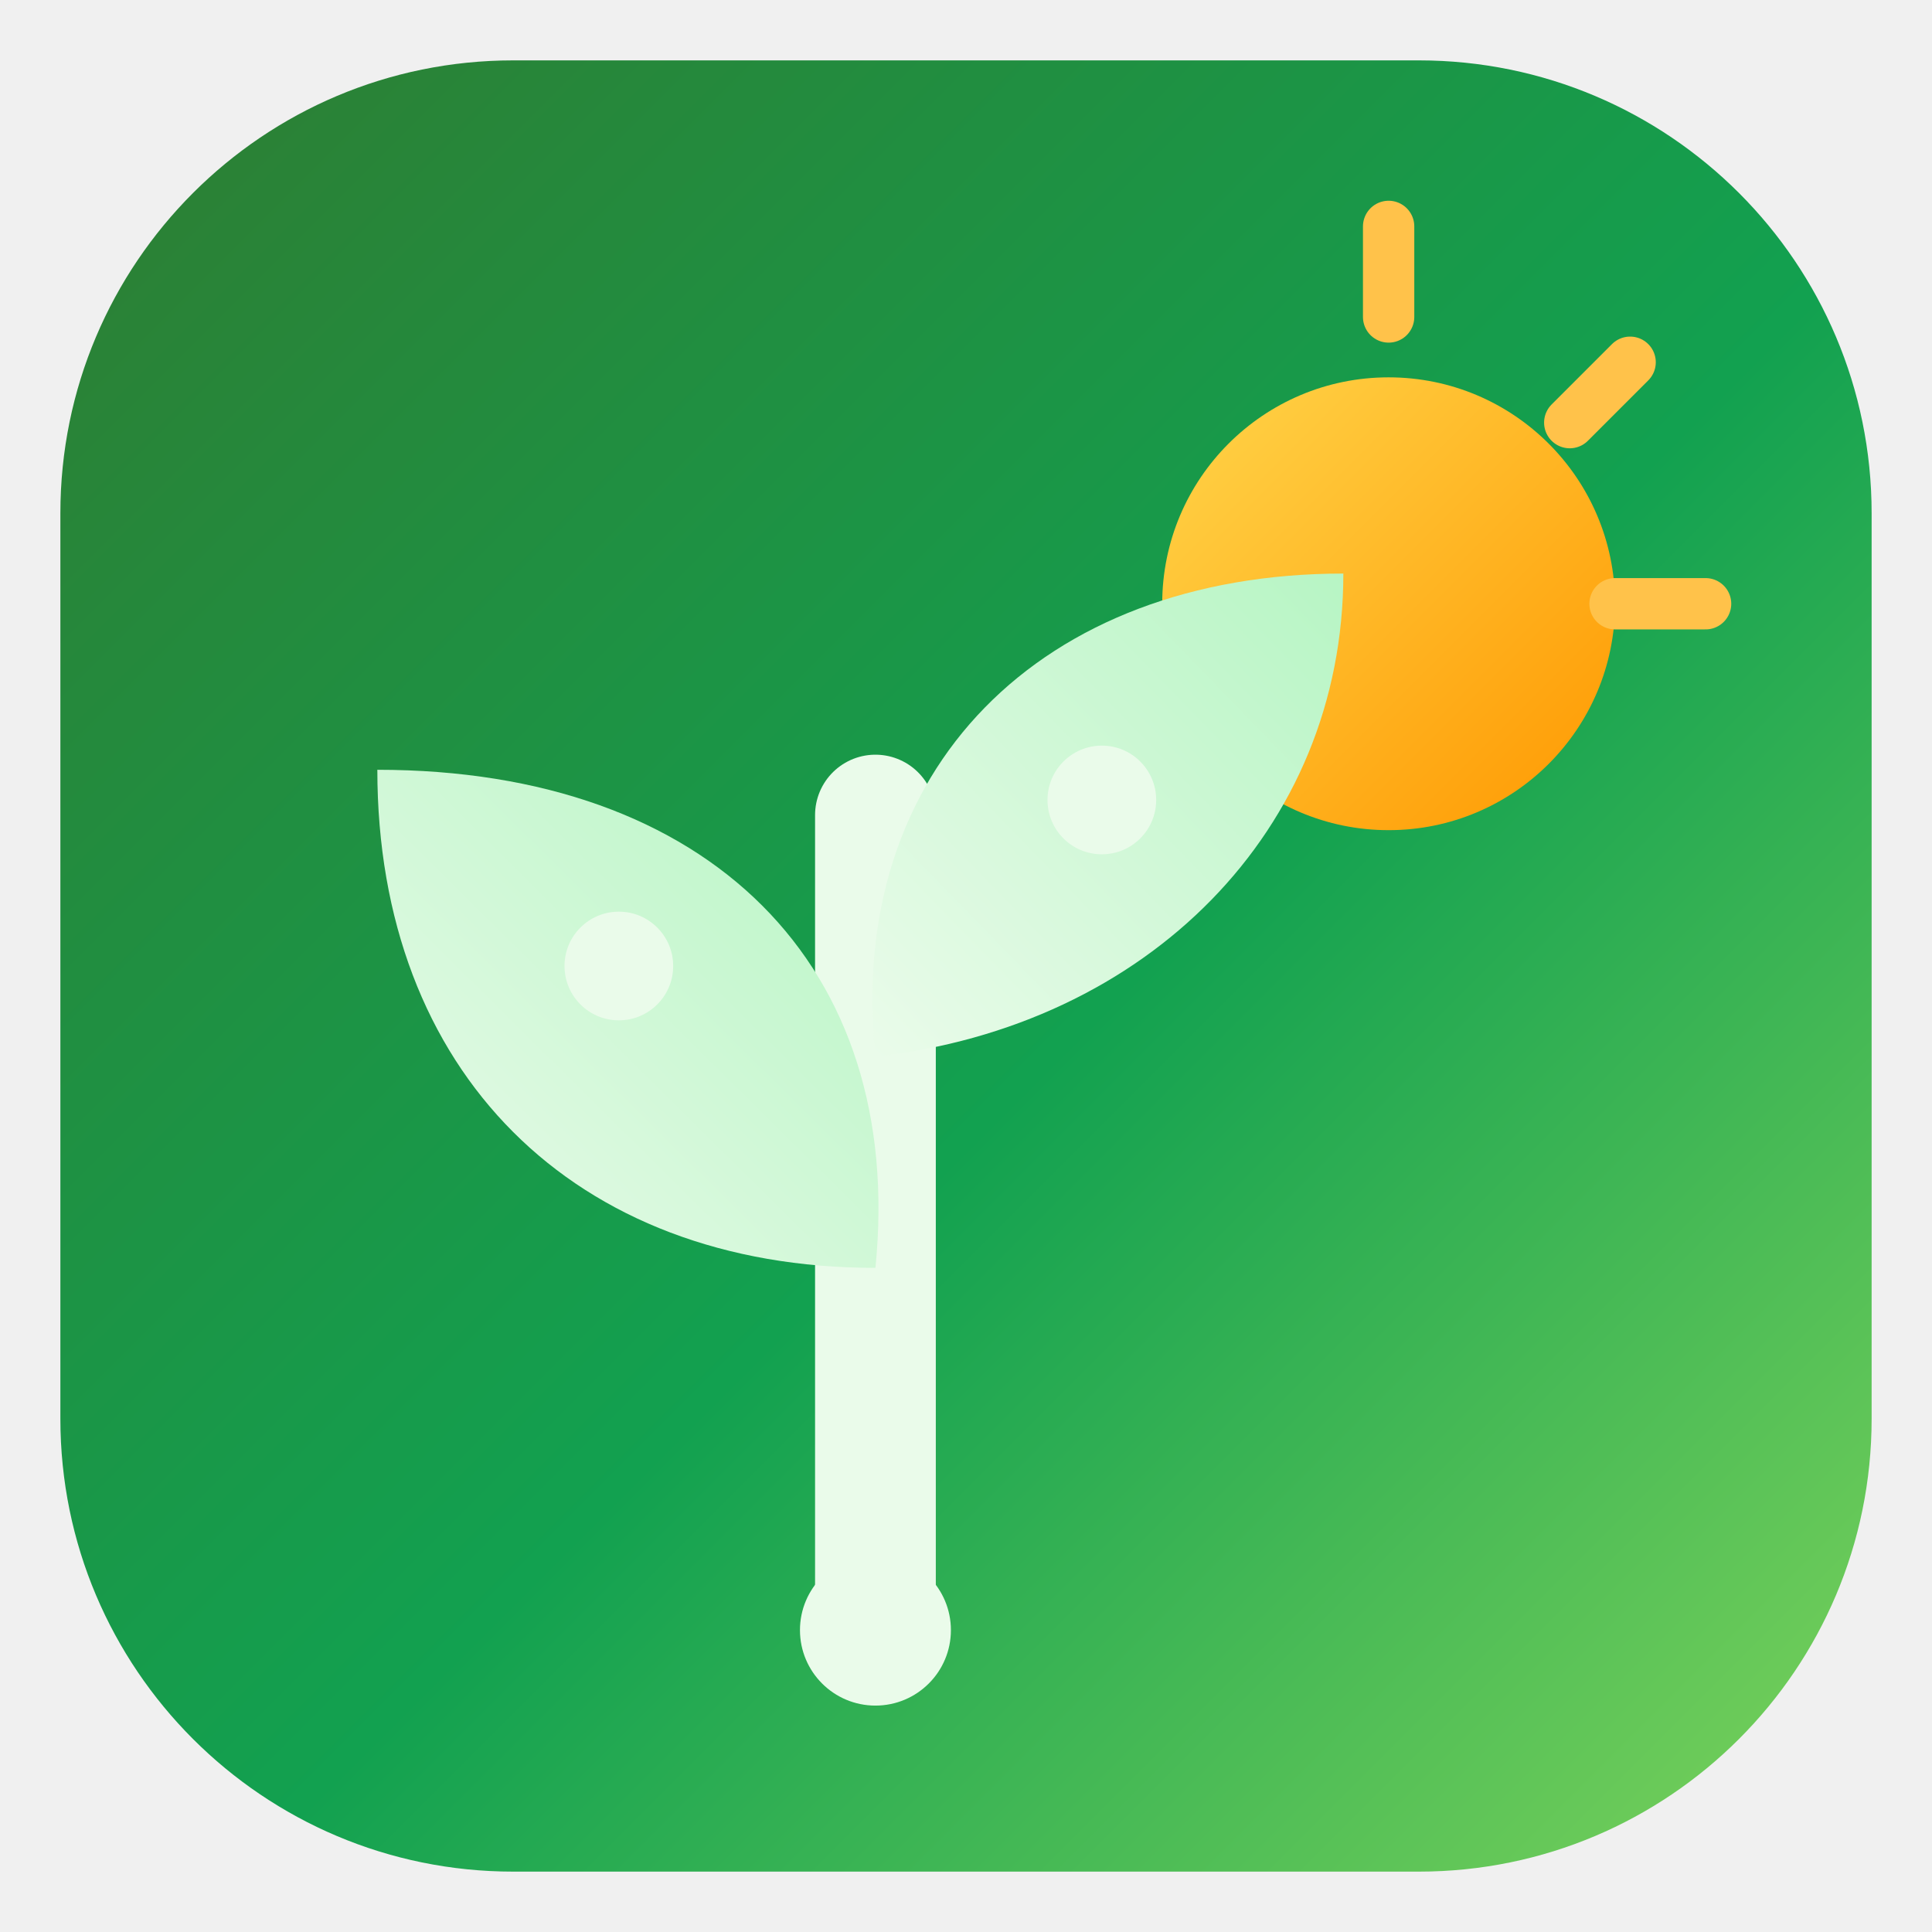
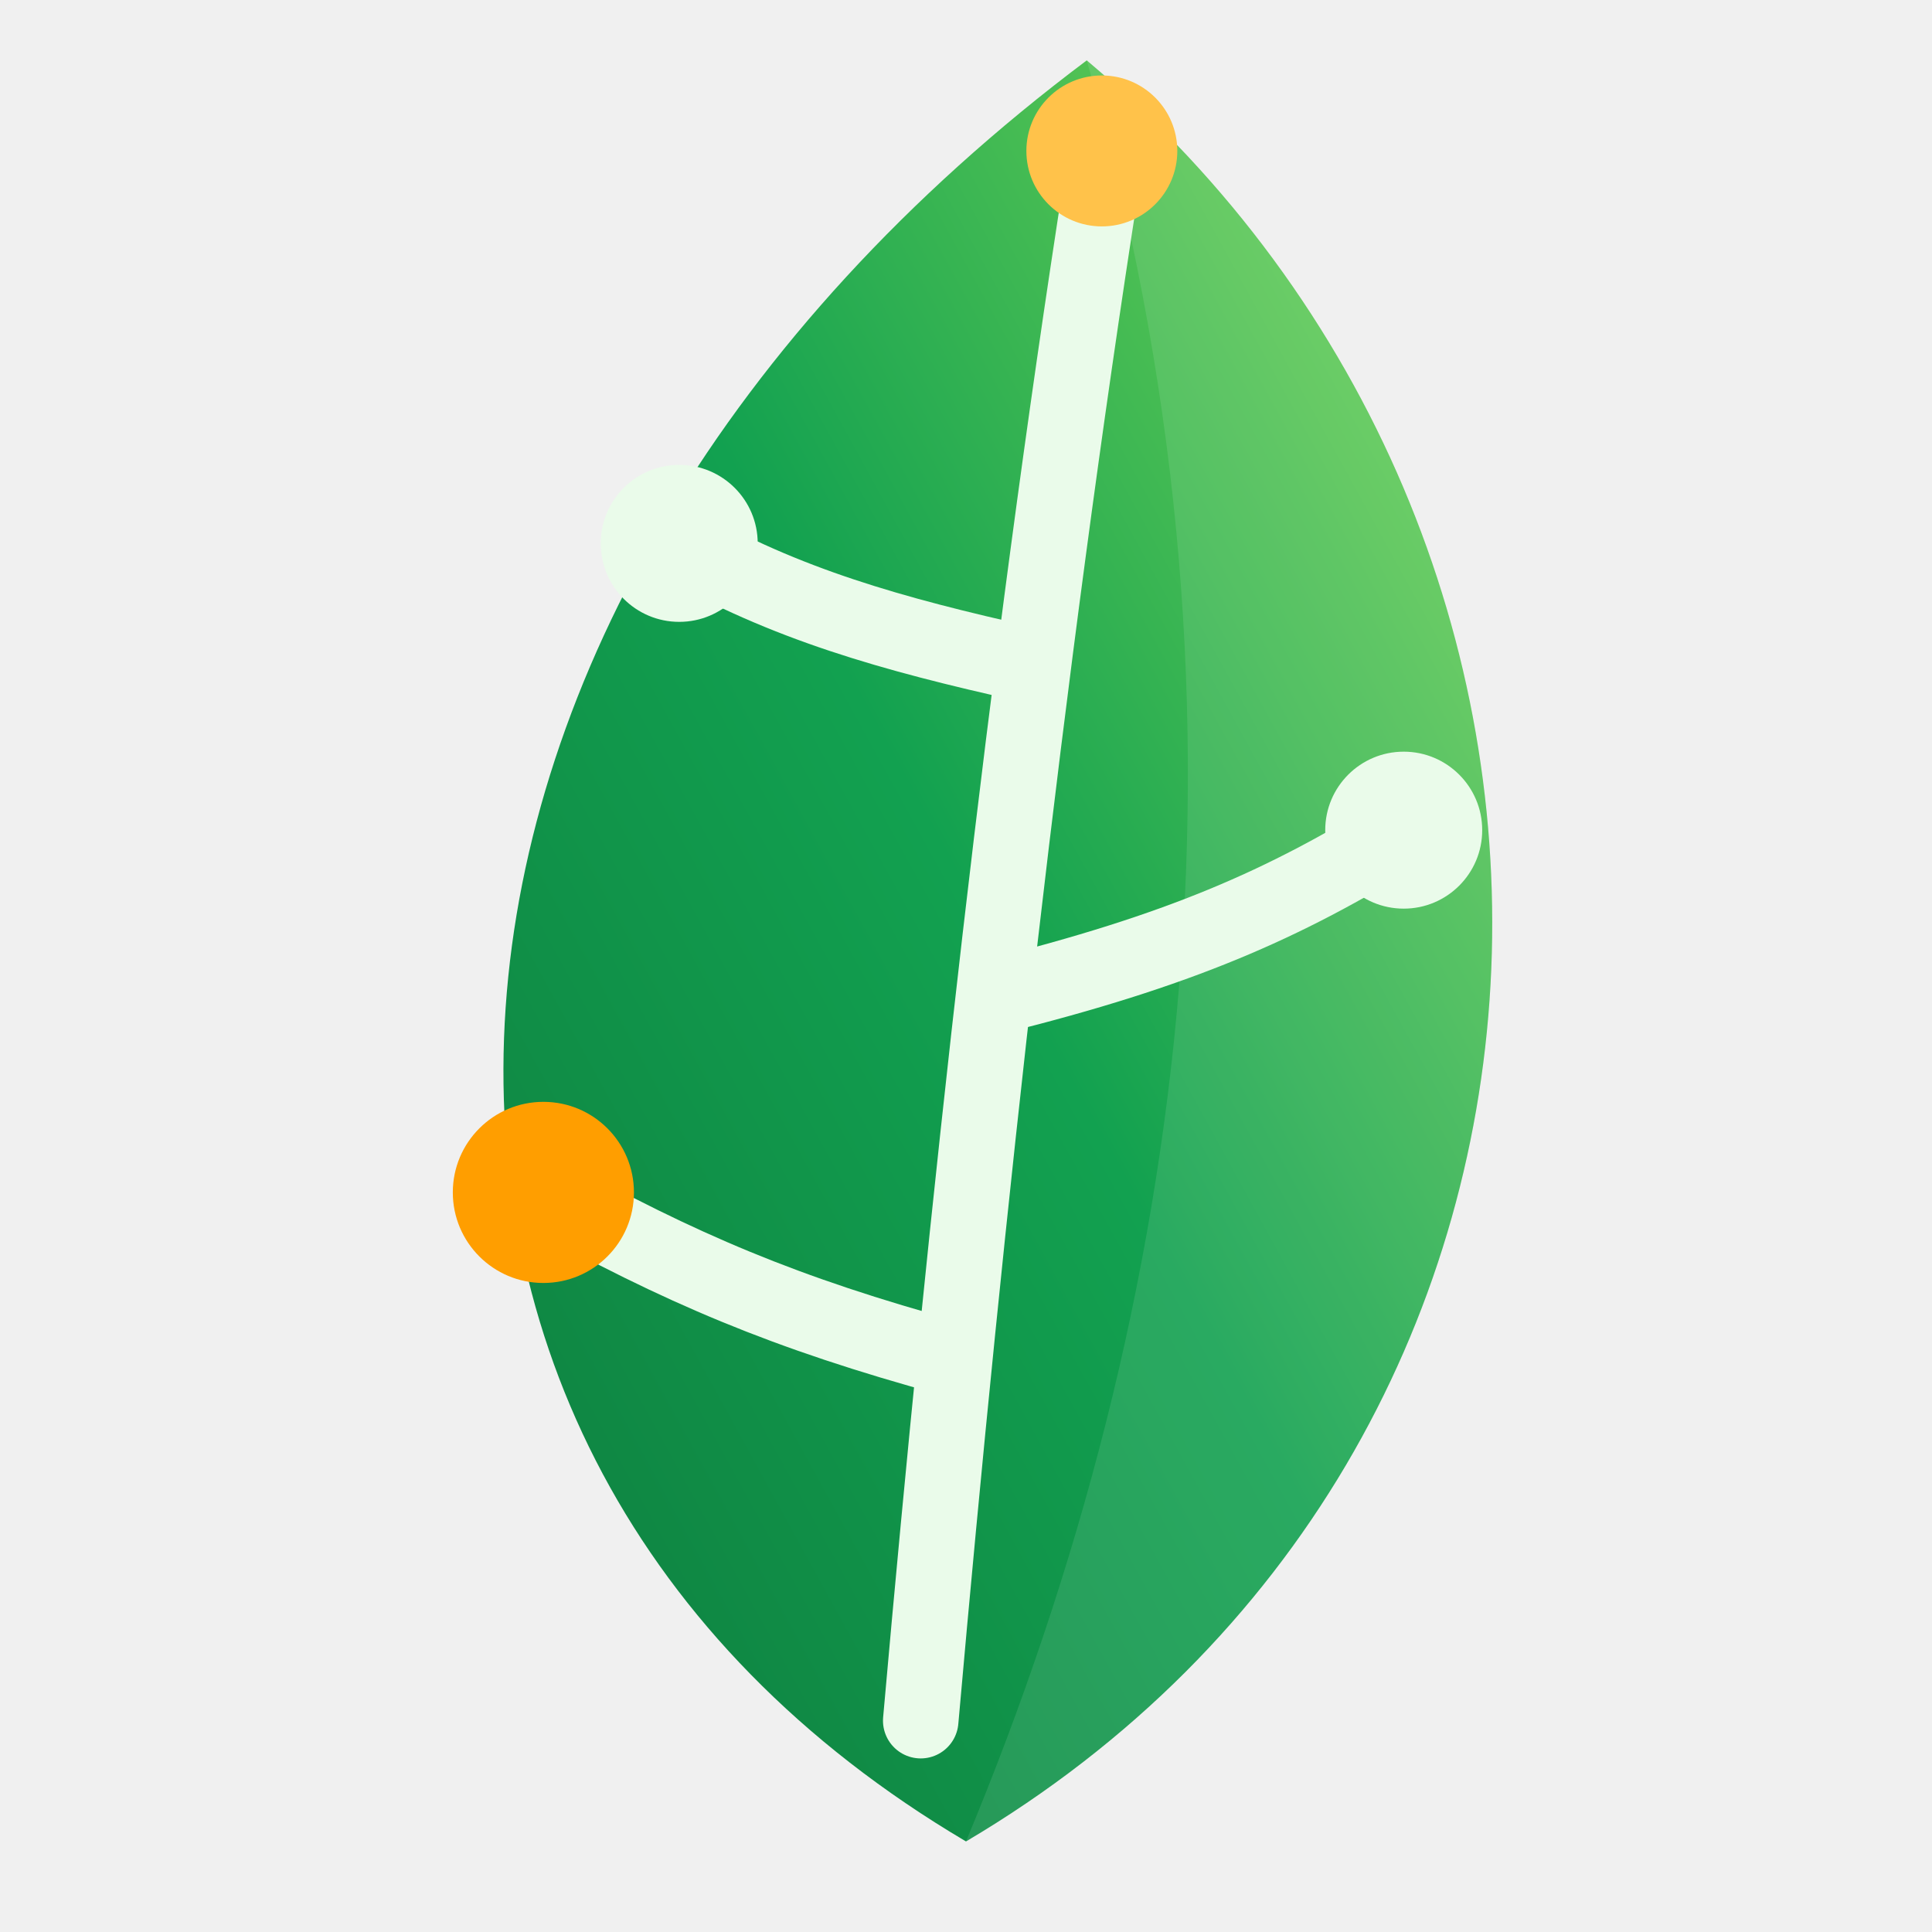
<svg xmlns="http://www.w3.org/2000/svg" viewBox="0 0 128 128" width="128" height="128" role="img" aria-label="Natural Sistemas">
  <defs>
-     <linearGradient id="b" x1="0" y1="0" x2="1" y2="1">
-       <stop offset="0" stop-color="#2E7D32" />
-       <stop offset="0.55" stop-color="#12A150" />
-       <stop offset="1" stop-color="#7DD35B" />
-     </linearGradient>
-     <linearGradient id="l" x1="0" y1="1" x2="1" y2="0">
-       <stop offset="0" stop-color="#EAFBEA" />
-       <stop offset="1" stop-color="#B7F5C4" />
-     </linearGradient>
-     <linearGradient id="s" x1="0" y1="0" x2="1" y2="1">
-       <stop offset="0" stop-color="#FFD54A" />
-       <stop offset="1" stop-color="#FF9800" />
+     <linearGradient id="f" x1="0" y1="1" x2="1" y2="0">
+       <stop offset="0" stop-color="#0E7C3E" />
+       <stop offset="0.5" stop-color="#12A150" />
+       <stop offset="1" stop-color="#7ED957" />
    </linearGradient>
  </defs>
-   <rect x="4" y="4" width="120" height="120" rx="30" fill="url(#b)" />
-   <circle cx="92" cy="40" r="15" fill="url(#s)" />
-   <g stroke="#FFC24A" stroke-width="3.4" stroke-linecap="round">
-     <line x1="92" y1="15" x2="92" y2="21" />
-     <line x1="113" y1="40" x2="107" y2="40" />
-     <line x1="108" y1="24" x2="104" y2="28" />
+   <path d="M64 122 C20 96 24 40 72 4 C110 36 108 96 64 122 Z" fill="url(#f)" />
+   <path d="M72 4 C110 36 108 96 64 122 C79 86 84 46 72 4 Z" fill="#ffffff" opacity="0.10" />
+   <g fill="none" stroke="#EAFBEA" stroke-width="5" stroke-linecap="round" stroke-linejoin="round">
+     <path d="M61 114 C64 80 68 44 73 12" />
+     <path d="M63 90 C52 87 45 84 36 79" />
+     <path d="M66 66 C78 63 85 60 93 55" />
+     <path d="M68 44 C59 42 52 40 45 36" />
  </g>
-   <path d="M58 108 C58 84 58 72 58 54" fill="none" stroke="#EAFBEA" stroke-width="8" stroke-linecap="round" />
-   <path d="M58 84 C38 84 25 71 25 51 C47 51 60 64 58 84 Z" fill="url(#l)" />
-   <path d="M58 70 C76 68 89 55 89 38 C69 38 56 51 58 70 Z" fill="url(#l)" />
-   <circle cx="58" cy="108" r="5" fill="#EAFBEA" />
-   <circle cx="41" cy="64" r="3.6" fill="#EAFBEA" />
-   <circle cx="73" cy="53" r="3.6" fill="#EAFBEA" />
+   <circle cx="36" cy="79" r="6" fill="#FF9E00" />
+   <circle cx="93" cy="55" r="5.2" fill="#EAFBEA" />
+   <circle cx="45" cy="36" r="5.2" fill="#EAFBEA" />
+   <circle cx="73" cy="10" r="5" fill="#FFC24A" />
</svg>
